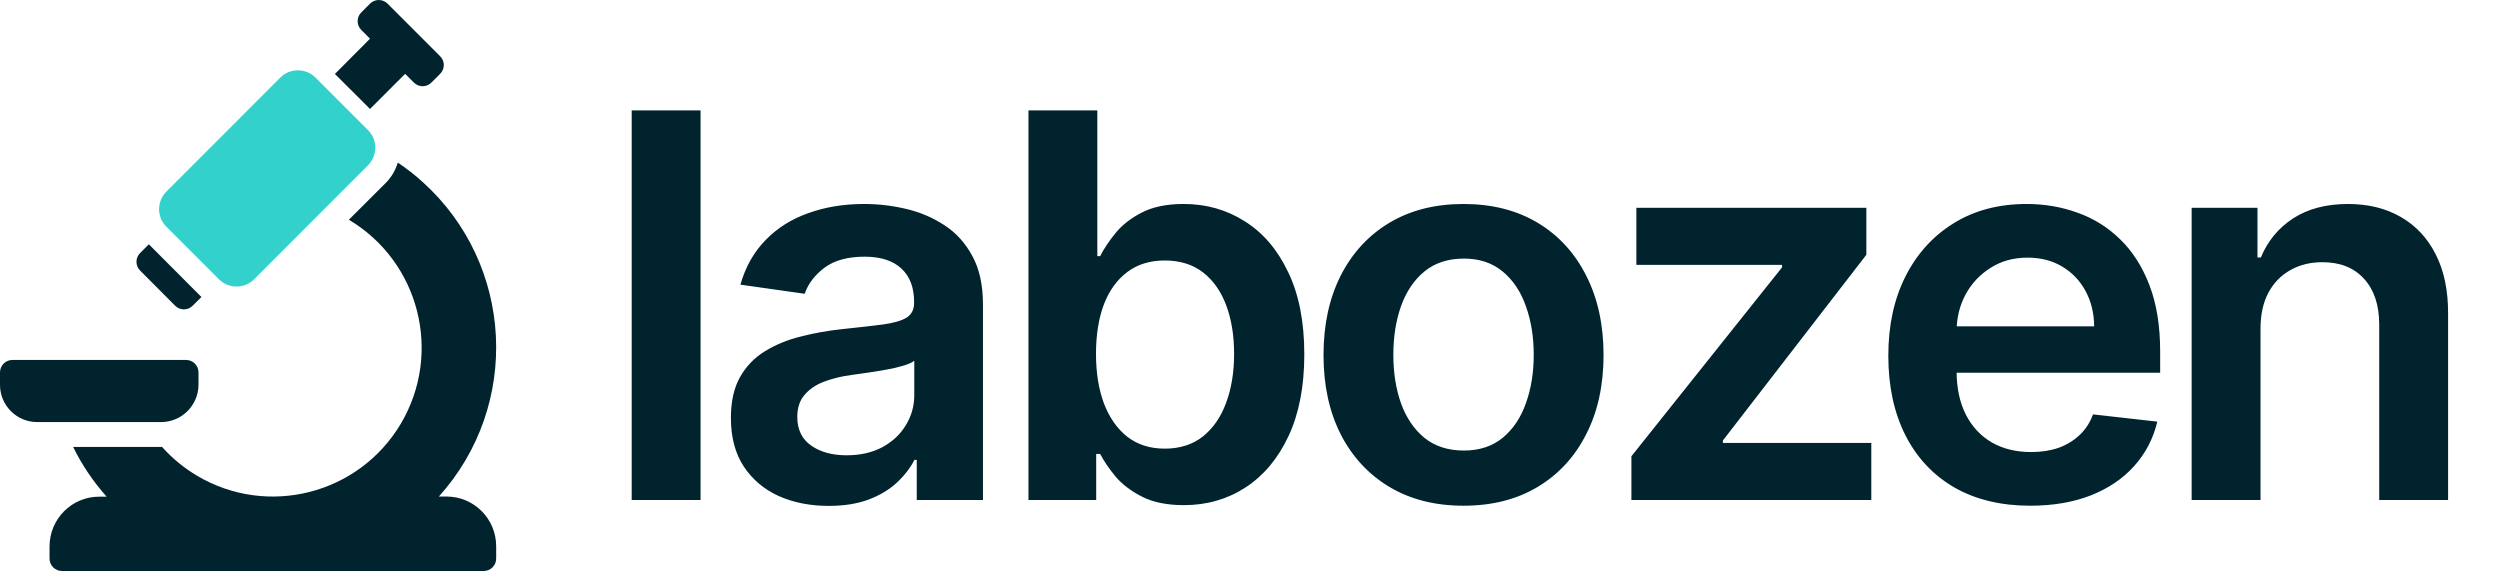
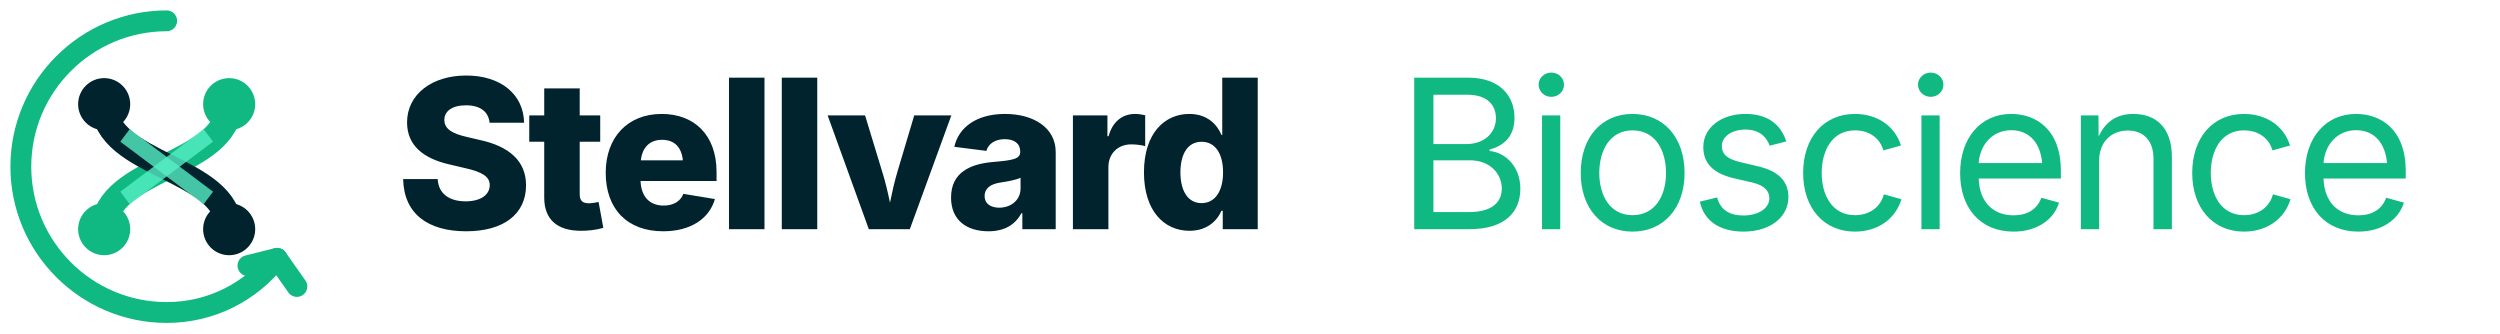
- <svg xmlns="http://www.w3.org/2000/svg" width="140" height="32" viewBox="0 0 140 32" fill="none">
-   <path d="M9.319 10.728L15.7 4.343C16.241 3.802 17.12 3.802 17.667 4.343L20.61 7.288C21.151 7.829 21.151 8.708 20.61 9.256L14.229 15.641C13.688 16.182 12.809 16.182 12.262 15.641L9.319 12.696C8.772 12.155 8.772 11.276 9.319 10.728Z" fill="#33D1CB" />
-   <path d="M20.721 6.102L22.688 4.134L23.176 4.623C23.449 4.897 23.886 4.897 24.159 4.623L24.648 4.134C24.921 3.861 24.921 3.424 24.648 3.15L21.704 0.205C21.431 -0.068 20.994 -0.068 20.721 0.205L20.233 0.694C19.959 0.968 19.959 1.404 20.233 1.678L20.721 2.167L18.754 4.141L20.721 6.102Z" fill="#00232E" />
-   <path d="M25.006 27.806H24.576C29.186 22.691 28.783 14.807 23.671 10.194C23.235 9.797 22.766 9.432 22.277 9.106C22.147 9.536 21.919 9.927 21.6 10.246L19.536 12.305C23.488 14.657 24.791 19.766 22.447 23.727C20.096 27.683 14.99 28.986 11.031 26.64C10.302 26.203 9.638 25.663 9.071 25.024C9.058 25.024 9.045 25.03 9.032 25.03H4.096C4.591 26.041 5.223 26.972 5.971 27.813H5.555C4.018 27.813 2.781 29.057 2.774 30.595V31.279C2.774 31.664 3.087 31.976 3.471 31.976H27.09C27.474 31.976 27.786 31.664 27.786 31.279V30.582C27.78 29.051 26.543 27.806 25.006 27.806Z" fill="#00232E" />
-   <path d="M11.116 21.551V20.854C11.116 20.469 10.803 20.157 10.419 20.157H0.697C0.313 20.157 0 20.469 0 20.854V21.551C0 22.704 0.931 23.636 2.084 23.636H9.032C10.178 23.63 11.109 22.698 11.116 21.551Z" fill="#00232E" />
-   <path d="M9.807 17.12C10.08 17.394 10.517 17.394 10.79 17.12L11.279 16.632L8.335 13.68L7.847 14.169C7.573 14.442 7.573 14.879 7.847 15.152L9.807 17.12Z" fill="#00232E" />
-   <path d="M39.231 6.182V28H35.375V6.182H39.231ZM46.406 28.33C45.369 28.33 44.435 28.146 43.604 27.776C42.78 27.4 42.127 26.846 41.644 26.114C41.168 25.383 40.93 24.481 40.93 23.408C40.93 22.485 41.1 21.722 41.441 21.118C41.782 20.514 42.247 20.031 42.837 19.669C43.426 19.307 44.09 19.033 44.829 18.849C45.575 18.657 46.345 18.518 47.141 18.433C48.1 18.334 48.877 18.245 49.474 18.167C50.071 18.082 50.504 17.954 50.774 17.783C51.051 17.606 51.189 17.332 51.189 16.963V16.899C51.189 16.097 50.951 15.475 50.475 15.035C49.999 14.595 49.314 14.374 48.419 14.374C47.475 14.374 46.725 14.58 46.171 14.992C45.624 15.404 45.255 15.891 45.063 16.452L41.463 15.94C41.747 14.946 42.215 14.115 42.869 13.447C43.522 12.773 44.321 12.268 45.266 11.935C46.21 11.594 47.255 11.423 48.398 11.423C49.186 11.423 49.971 11.516 50.752 11.7C51.534 11.885 52.247 12.19 52.894 12.617C53.54 13.036 54.058 13.607 54.449 14.332C54.847 15.056 55.046 15.962 55.046 17.048V28H51.338V25.752H51.21C50.976 26.207 50.646 26.633 50.22 27.03C49.801 27.421 49.272 27.737 48.632 27.979C48 28.213 47.258 28.33 46.406 28.33ZM47.407 25.496C48.181 25.496 48.852 25.344 49.421 25.038C49.989 24.726 50.426 24.314 50.731 23.803C51.044 23.291 51.2 22.734 51.2 22.13V20.202C51.079 20.301 50.873 20.393 50.582 20.479C50.298 20.564 49.978 20.639 49.623 20.702C49.268 20.766 48.916 20.823 48.568 20.873C48.22 20.923 47.919 20.965 47.663 21.001C47.088 21.079 46.573 21.207 46.118 21.384C45.663 21.562 45.305 21.81 45.042 22.13C44.779 22.442 44.648 22.847 44.648 23.345C44.648 24.055 44.907 24.591 45.426 24.953C45.944 25.315 46.605 25.496 47.407 25.496ZM57.594 28V6.182H61.45V14.342H61.61C61.809 13.945 62.09 13.522 62.452 13.075C62.814 12.62 63.304 12.233 63.922 11.913C64.54 11.587 65.328 11.423 66.287 11.423C67.551 11.423 68.691 11.746 69.707 12.393C70.73 13.032 71.539 13.98 72.136 15.237C72.74 16.487 73.041 18.021 73.041 19.84C73.041 21.636 72.747 23.163 72.157 24.421C71.568 25.678 70.765 26.636 69.749 27.297C68.734 27.957 67.583 28.288 66.298 28.288C65.36 28.288 64.583 28.131 63.965 27.819C63.347 27.506 62.85 27.13 62.473 26.69C62.104 26.242 61.816 25.82 61.61 25.422H61.387V28H57.594ZM61.376 19.818C61.376 20.876 61.525 21.803 61.823 22.599C62.129 23.394 62.566 24.016 63.134 24.463C63.709 24.903 64.405 25.124 65.222 25.124C66.074 25.124 66.788 24.896 67.363 24.442C67.938 23.98 68.372 23.352 68.663 22.556C68.961 21.754 69.11 20.841 69.11 19.818C69.11 18.803 68.965 17.901 68.674 17.112C68.382 16.324 67.949 15.706 67.374 15.258C66.799 14.811 66.081 14.587 65.222 14.587C64.398 14.587 63.698 14.804 63.123 15.237C62.548 15.671 62.111 16.278 61.813 17.059C61.522 17.84 61.376 18.76 61.376 19.818ZM81.958 28.32C80.36 28.32 78.975 27.968 77.803 27.265C76.631 26.562 75.722 25.578 75.076 24.314C74.436 23.05 74.117 21.572 74.117 19.882C74.117 18.192 74.436 16.711 75.076 15.44C75.722 14.168 76.631 13.181 77.803 12.478C78.975 11.775 80.36 11.423 81.958 11.423C83.556 11.423 84.941 11.775 86.113 12.478C87.284 13.181 88.19 14.168 88.829 15.44C89.475 16.711 89.799 18.192 89.799 19.882C89.799 21.572 89.475 23.05 88.829 24.314C88.19 25.578 87.284 26.562 86.113 27.265C84.941 27.968 83.556 28.32 81.958 28.32ZM81.979 25.23C82.846 25.23 83.57 24.992 84.152 24.516C84.735 24.033 85.168 23.387 85.452 22.577C85.743 21.768 85.889 20.866 85.889 19.871C85.889 18.87 85.743 17.965 85.452 17.155C85.168 16.338 84.735 15.688 84.152 15.205C83.57 14.722 82.846 14.481 81.979 14.481C81.091 14.481 80.353 14.722 79.763 15.205C79.181 15.688 78.744 16.338 78.453 17.155C78.169 17.965 78.027 18.87 78.027 19.871C78.027 20.866 78.169 21.768 78.453 22.577C78.744 23.387 79.181 24.033 79.763 24.516C80.353 24.992 81.091 25.23 81.979 25.23ZM91.359 28V25.55L99.796 14.971V14.832H91.636V11.636H104.516V14.268L96.483 24.666V24.804H104.793V28H91.359ZM113.693 28.32C112.053 28.32 110.636 27.979 109.442 27.297C108.256 26.608 107.344 25.635 106.705 24.378C106.065 23.114 105.746 21.626 105.746 19.914C105.746 18.231 106.065 16.754 106.705 15.482C107.351 14.204 108.253 13.21 109.411 12.499C110.568 11.782 111.928 11.423 113.491 11.423C114.499 11.423 115.451 11.587 116.346 11.913C117.248 12.233 118.043 12.73 118.732 13.405C119.428 14.079 119.975 14.939 120.373 15.983C120.771 17.02 120.969 18.256 120.969 19.69V20.873H107.557V18.273H117.273C117.266 17.535 117.106 16.878 116.793 16.303C116.481 15.72 116.044 15.262 115.483 14.928C114.929 14.595 114.283 14.428 113.544 14.428C112.756 14.428 112.063 14.619 111.467 15.003C110.87 15.379 110.405 15.876 110.071 16.494C109.744 17.105 109.577 17.776 109.57 18.508V20.777C109.57 21.729 109.744 22.546 110.092 23.227C110.44 23.902 110.927 24.421 111.552 24.783C112.177 25.138 112.908 25.315 113.746 25.315C114.308 25.315 114.815 25.237 115.27 25.081C115.724 24.918 116.119 24.68 116.452 24.367C116.786 24.055 117.038 23.668 117.209 23.206L120.81 23.611C120.582 24.562 120.149 25.393 119.51 26.104C118.878 26.807 118.068 27.354 117.081 27.744C116.094 28.128 114.965 28.32 113.693 28.32ZM126.589 18.412V28H122.732V11.636H126.418V14.417H126.61C126.986 13.501 127.586 12.773 128.41 12.233C129.241 11.693 130.268 11.423 131.489 11.423C132.618 11.423 133.602 11.665 134.44 12.148C135.285 12.631 135.939 13.33 136.4 14.246C136.869 15.163 137.1 16.274 137.093 17.581V28H133.236V18.178C133.236 17.084 132.952 16.228 132.384 15.61C131.823 14.992 131.045 14.683 130.051 14.683C129.376 14.683 128.776 14.832 128.251 15.131C127.732 15.422 127.324 15.845 127.025 16.398C126.734 16.952 126.589 17.624 126.589 18.412Z" fill="#00232E" />
+ <svg xmlns="http://www.w3.org/2000/svg" width="240" height="32" viewBox="0 0 240 32" fill="none">
+   <g id="logo-icon" transform="translate(0, 0)">
+     <path d="M16 2C8.28 2 2 8.28 2 16C2 23.72 8.28 30 16 30C20.3 30 24.1 28 26.6 24.8" stroke="#10B981" stroke-width="2" stroke-linecap="round" fill="none" />
+     <path d="M26.6 24.8L28.5 27.5M26.6 24.8L23.8 25.5" stroke="#10B981" stroke-width="2" stroke-linecap="round" fill="none" />
+     <path d="M10 22C10 16 22 16 22 10" stroke="#10B981" stroke-width="2.5" fill="none" stroke-linecap="round" />
+     <path d="M10 10C10 16 22 16 22 22" stroke="#00232e" stroke-width="2.5" fill="none" stroke-linecap="round" />
+     <line x1="12" y1="13" x2="20" y2="19" stroke="#55efc4" stroke-width="1.5" stroke-opacity="0.8" />
+     <line x1="12" y1="19" x2="20" y2="13" stroke="#55efc4" stroke-width="1.5" stroke-opacity="0.8" />
+     <circle cx="10" cy="10" r="2.5" fill="#00232e" />
+     <circle cx="22" cy="10" r="2.5" fill="#10B981" />
+     <circle cx="10" cy="22" r="2.5" fill="#10B981" />
+     <circle cx="22" cy="22" r="2.5" fill="#00232e" />
+   </g>
+   <g id="logo-text" transform="translate(38, 0)">
+     <text x="0" y="22" font-family="Inter, Heebo, system-ui, sans-serif" font-weight="800" font-size="20" fill="#00232e" letter-spacing="-0.03em">Stellvard</text>
+     <text x="96" y="22" font-family="Inter, Heebo, system-ui, sans-serif" font-weight="400" font-size="20" fill="#10B981" letter-spacing="-0.03em">Bioscience</text>
+   </g>
</svg>
